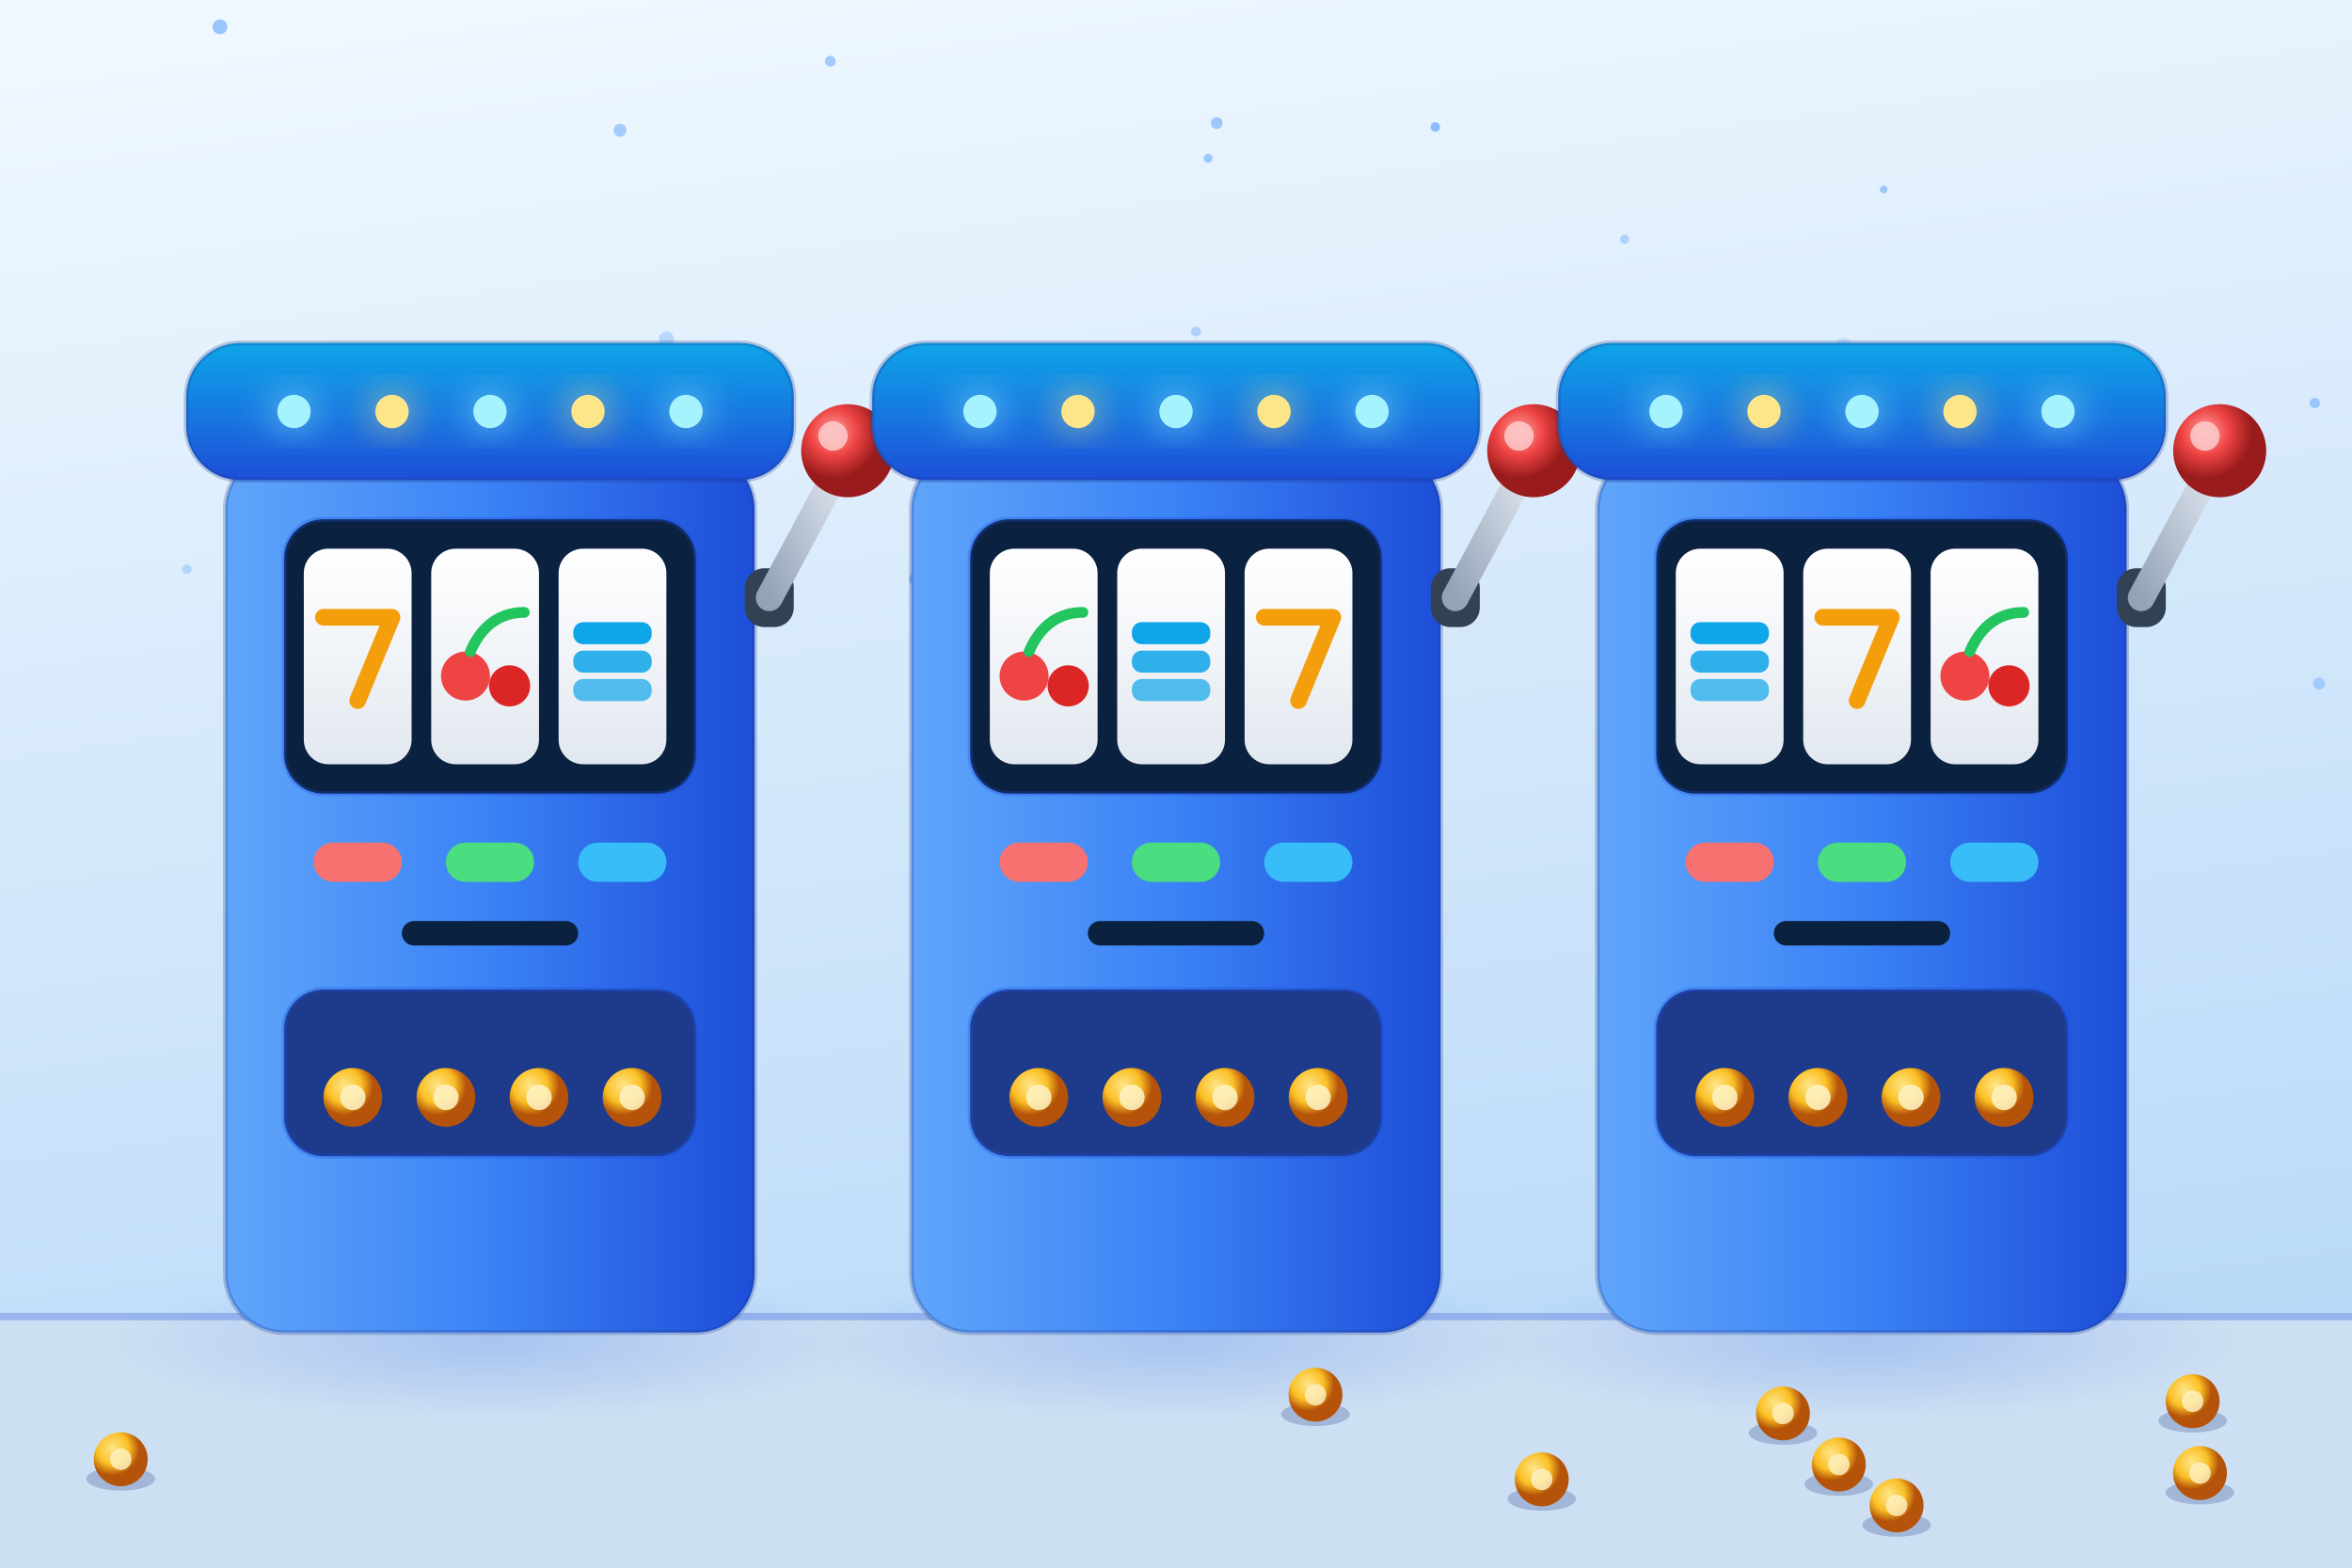
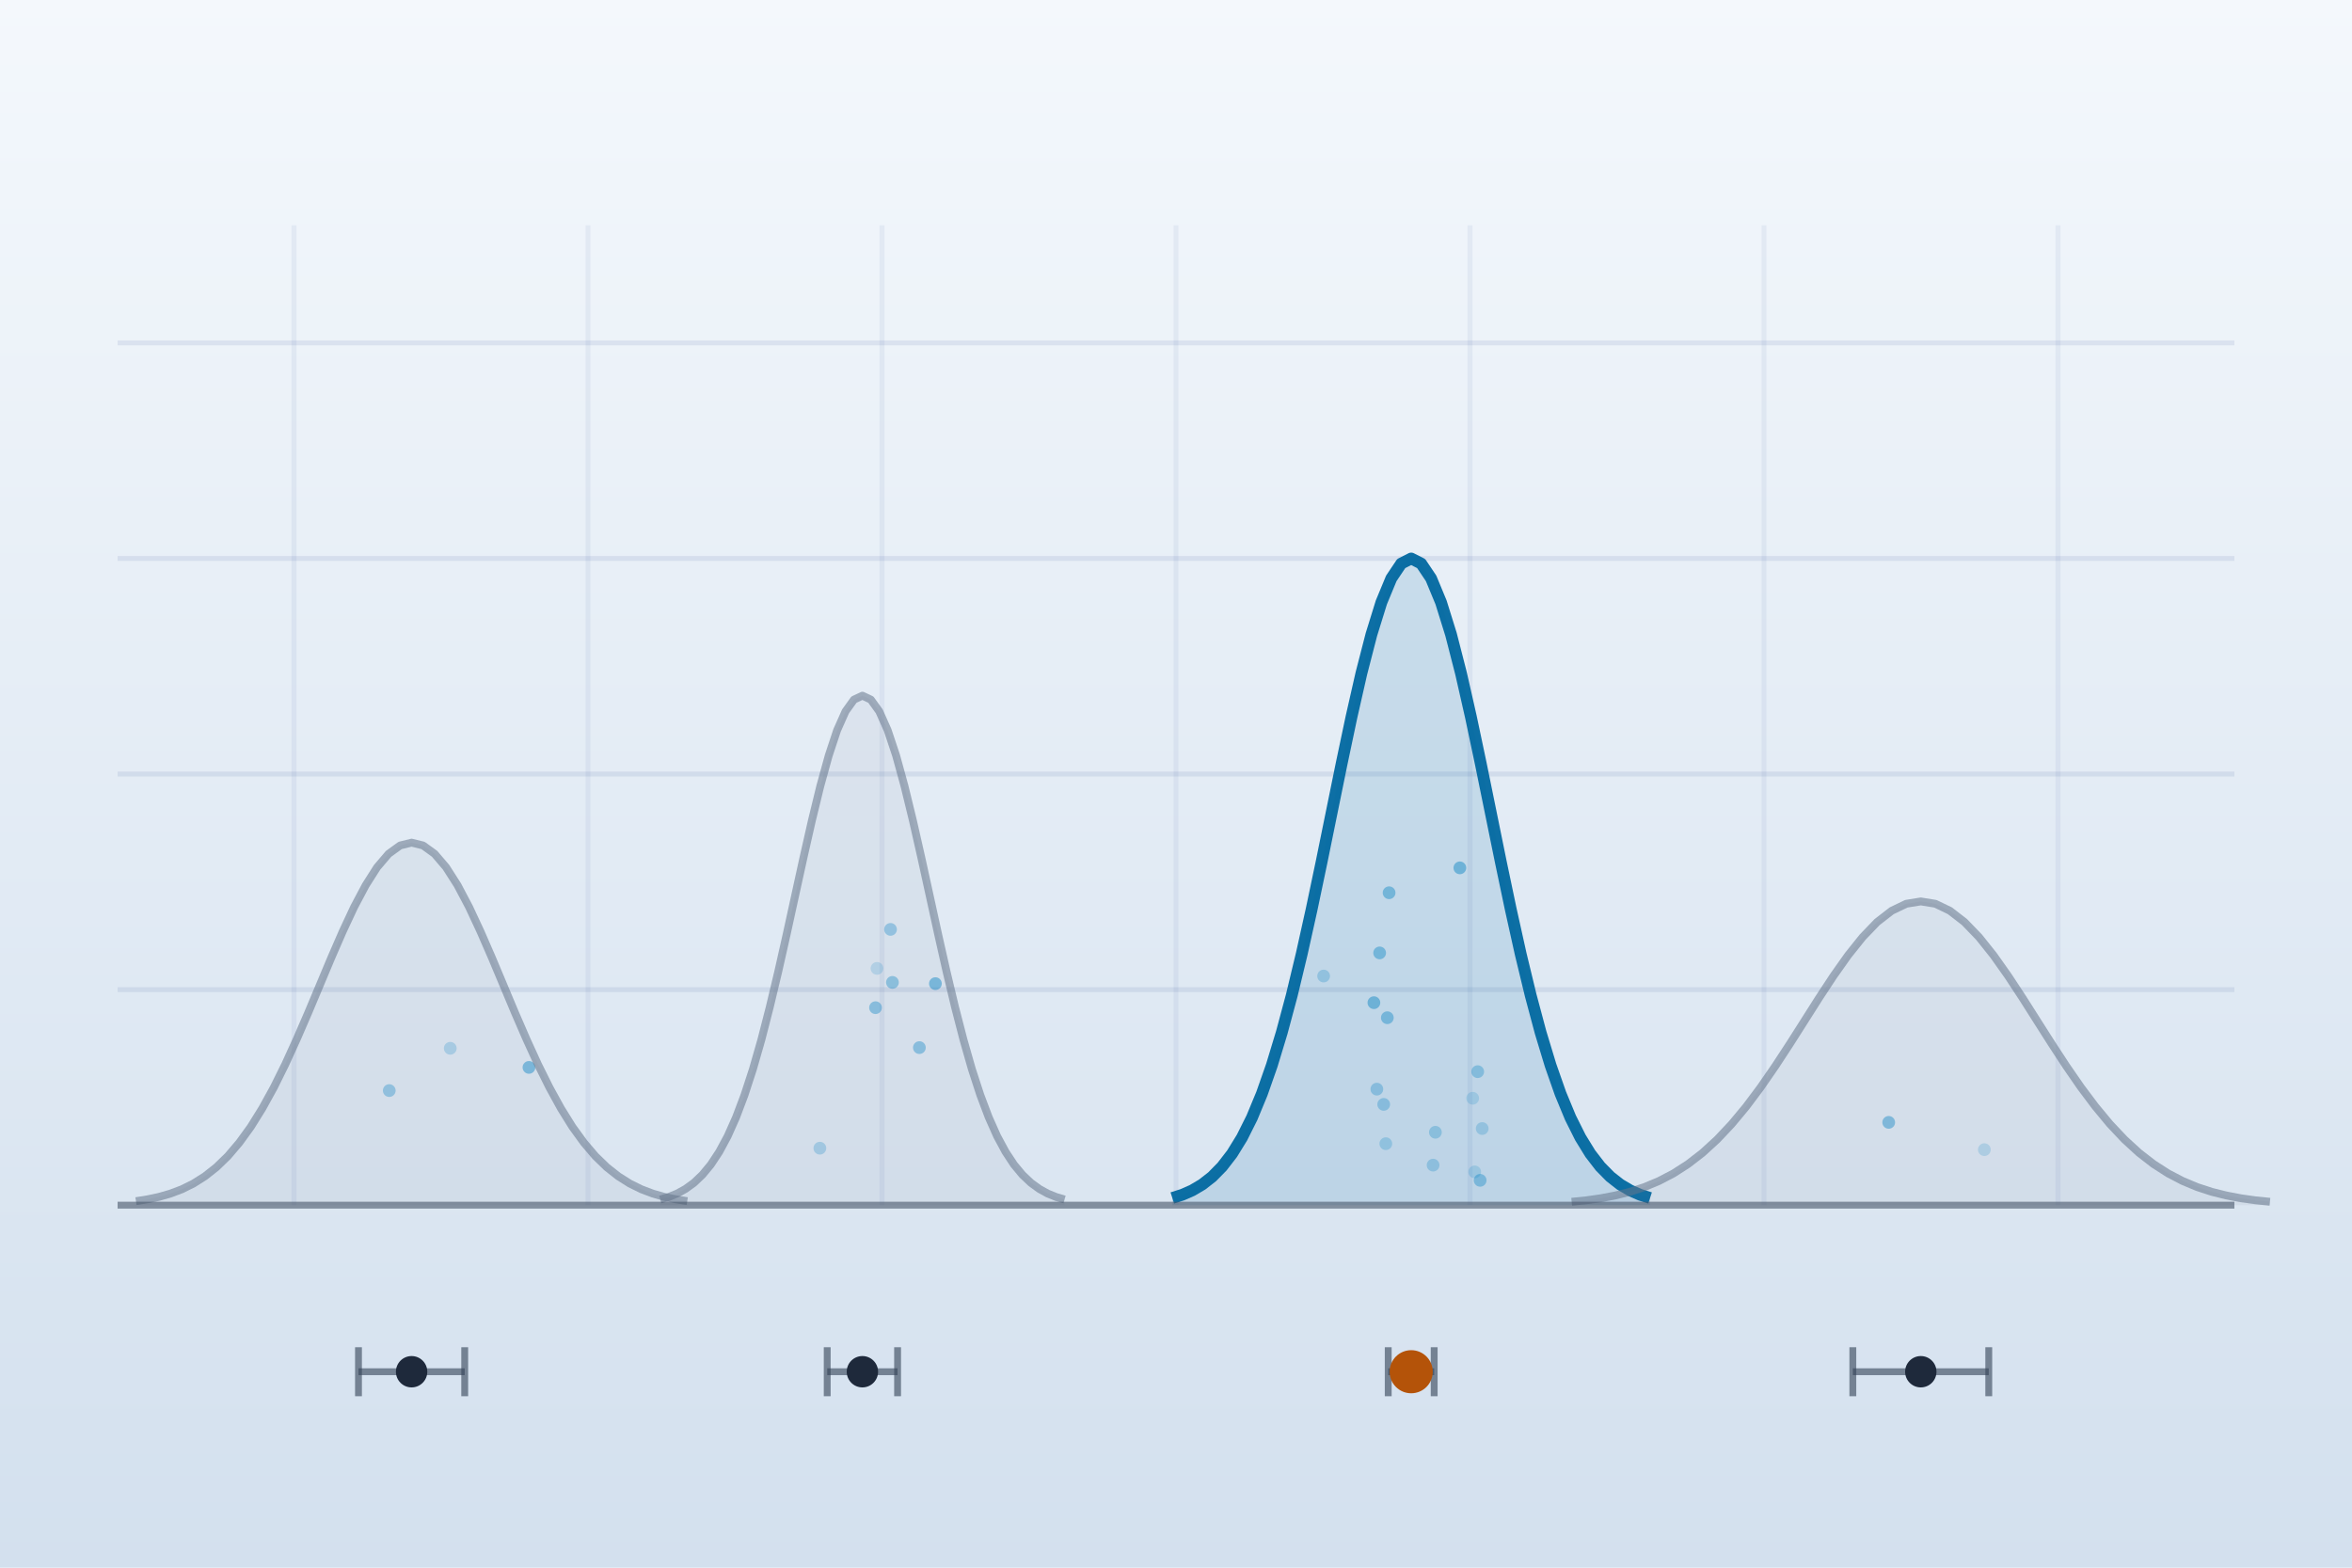
- <svg xmlns="http://www.w3.org/2000/svg" viewBox="0 0 480 320" width="480" height="320" role="img" aria-label="Three slot machines side by side, each with its arm out">
+ <svg xmlns="http://www.w3.org/2000/svg" viewBox="0 0 480 320" width="480" height="320" role="img" aria-label="Four reward distributions with the estimate and interval plotted under each">
  <defs>
-     <linearGradient id="night" x1="0" y1="0" x2="0.2" y2="1">
-       <stop offset="0" stop-color="#f2f9ff" />
-       <stop offset="1" stop-color="#b9d9f8" />
+     <linearGradient id="ground" x1="0" y1="0" x2="0" y2="1">
+       <stop offset="0" stop-color="#f4f8fc" />
+       <stop offset="1" stop-color="#d3e0ee" />
    </linearGradient>
-     <linearGradient id="cabinet" x1="0" y1="0" x2="1" y2="0">
-       <stop offset="0" stop-color="#60a5fa" />
-       <stop offset="0.5" stop-color="#3b82f6" />
-       <stop offset="1" stop-color="#1d4ed8" />
-     </linearGradient>
-     <linearGradient id="crown" x1="0" y1="0" x2="0" y2="1">
-       <stop offset="0" stop-color="#0ea5e9" />
-       <stop offset="1" stop-color="#1d4ed8" />
-     </linearGradient>
-     <linearGradient id="reel" x1="0" y1="0" x2="0" y2="1">
-       <stop offset="0" stop-color="#ffffff" />
-       <stop offset="1" stop-color="#e2e8f0" />
-     </linearGradient>
-     <linearGradient id="lever" x1="0" y1="1" x2="1" y2="0">
-       <stop offset="0" stop-color="#94a3b8" />
-       <stop offset="1" stop-color="#e2e8f0" />
-     </linearGradient>
-     <radialGradient id="knob" cx="0.35" cy="0.3">
-       <stop offset="0" stop-color="#fca5a5" />
-       <stop offset="0.5" stop-color="#ef4444" />
-       <stop offset="1" stop-color="#991b1b" />
-     </radialGradient>
-     <radialGradient id="coin" cx="0.35" cy="0.3">
-       <stop offset="0" stop-color="#fde68a" />
-       <stop offset="0.6" stop-color="#fbbf24" />
-       <stop offset="1" stop-color="#b45309" />
-     </radialGradient>
-     <radialGradient id="pool" cx="0.5" cy="0.5">
-       <stop offset="0" stop-color="#2563eb" stop-opacity="0.22" />
-       <stop offset="1" stop-color="#2563eb" stop-opacity="0" />
-     </radialGradient>
-     <filter id="bulbGlow" x="-60%" y="-60%" width="220%" height="220%">
-       <feGaussianBlur stdDeviation="4" />
-     </filter>
  </defs>
-   <rect width="480" height="320" fill="url(#night)" />
-   <circle cx="279.69" cy="144.2" r="1.48" fill="#60a5fa" opacity="0.58" />
-   <circle cx="213.53" cy="147.25" r="1.53" fill="#60a5fa" opacity="0.61" />
-   <circle cx="473.29" cy="139.53" r="1.25" fill="#60a5fa" opacity="0.4" />
-   <circle cx="472.41" cy="82.28" r="1.04" fill="#60a5fa" opacity="0.55" />
-   <circle cx="389.62" cy="119.24" r="1.49" fill="#60a5fa" opacity="0.42" />
-   <circle cx="376.32" cy="70.63" r="1.63" fill="#60a5fa" opacity="0.25" />
-   <circle cx="38.12" cy="116.21" r="0.98" fill="#60a5fa" opacity="0.34" />
-   <circle cx="118.22" cy="147.79" r="0.79" fill="#60a5fa" opacity="0.68" />
-   <circle cx="269.88" cy="109.17" r="0.97" fill="#60a5fa" opacity="0.39" />
-   <circle cx="365.71" cy="79.05" r="1.57" fill="#60a5fa" opacity="0.42" />
-   <circle cx="431.1" cy="89.78" r="1.74" fill="#60a5fa" opacity="0.68" />
-   <circle cx="169.45" cy="12.5" r="1.11" fill="#60a5fa" opacity="0.54" />
-   <circle cx="126.54" cy="26.6" r="1.33" fill="#60a5fa" opacity="0.51" />
-   <circle cx="421.65" cy="128.94" r="1.31" fill="#60a5fa" opacity="0.31" />
-   <circle cx="292.92" cy="25.92" r="0.96" fill="#60a5fa" opacity="0.69" />
-   <circle cx="384.42" cy="38.67" r="0.78" fill="#60a5fa" opacity="0.55" />
-   <circle cx="222.41" cy="89.52" r="1.76" fill="#60a5fa" opacity="0.42" />
-   <circle cx="248.31" cy="25.12" r="1.21" fill="#60a5fa" opacity="0.54" />
-   <circle cx="135.99" cy="69.2" r="1.53" fill="#60a5fa" opacity="0.34" />
-   <circle cx="120.66" cy="85.4" r="1.74" fill="#60a5fa" opacity="0.28" />
-   <circle cx="186.99" cy="118.27" r="1.48" fill="#60a5fa" opacity="0.61" />
-   <circle cx="244.08" cy="67.68" r="1" fill="#60a5fa" opacity="0.4" />
-   <circle cx="214.44" cy="139.89" r="0.94" fill="#60a5fa" opacity="0.63" />
-   <circle cx="44.89" cy="5.48" r="1.51" fill="#60a5fa" opacity="0.61" />
-   <circle cx="246.55" cy="32.31" r="0.92" fill="#60a5fa" opacity="0.55" />
-   <circle cx="331.56" cy="48.84" r="0.93" fill="#60a5fa" opacity="0.41" />
-   <rect y="268" width="480" height="52" fill="#cddff2" />
-   <rect y="268" width="480" height="1.5" fill="#1d4ed8" fill-opacity="0.3" />
+   <rect width="480" height="320" fill="url(#ground)" />
+   <line x1="24" y1="70" x2="456" y2="70" stroke="#1e3a8a" stroke-opacity="0.09" stroke-width="1" />
+   <line x1="24" y1="114" x2="456" y2="114" stroke="#1e3a8a" stroke-opacity="0.09" stroke-width="1" />
+   <line x1="24" y1="158" x2="456" y2="158" stroke="#1e3a8a" stroke-opacity="0.09" stroke-width="1" />
+   <line x1="24" y1="202" x2="456" y2="202" stroke="#1e3a8a" stroke-opacity="0.09" stroke-width="1" />
+   <line x1="60" y1="46" x2="60" y2="246" stroke="#1e3a8a" stroke-opacity="0.06" stroke-width="1" />
+   <line x1="120" y1="46" x2="120" y2="246" stroke="#1e3a8a" stroke-opacity="0.06" stroke-width="1" />
+   <line x1="180" y1="46" x2="180" y2="246" stroke="#1e3a8a" stroke-opacity="0.06" stroke-width="1" />
+   <line x1="240" y1="46" x2="240" y2="246" stroke="#1e3a8a" stroke-opacity="0.06" stroke-width="1" />
+   <line x1="300" y1="46" x2="300" y2="246" stroke="#1e3a8a" stroke-opacity="0.06" stroke-width="1" />
+   <line x1="360" y1="46" x2="360" y2="246" stroke="#1e3a8a" stroke-opacity="0.06" stroke-width="1" />
+   <line x1="420" y1="46" x2="420" y2="246" stroke="#1e3a8a" stroke-opacity="0.06" stroke-width="1" />
+   <circle cx="79.44" cy="222.61" r="1.3" fill="#0284c7" opacity="0.33" />
+   <circle cx="91.89" cy="213.98" r="1.3" fill="#0284c7" opacity="0.23" />
+   <circle cx="107.95" cy="217.88" r="1.3" fill="#0284c7" opacity="0.44" />
+   <circle cx="178.68" cy="205.69" r="1.3" fill="#0284c7" opacity="0.38" />
+   <circle cx="190.9" cy="200.78" r="1.3" fill="#0284c7" opacity="0.45" />
+   <circle cx="181.74" cy="189.71" r="1.3" fill="#0284c7" opacity="0.33" />
+   <circle cx="182.13" cy="200.53" r="1.3" fill="#0284c7" opacity="0.37" />
+   <circle cx="178.98" cy="197.67" r="1.3" fill="#0284c7" opacity="0.18" />
+   <circle cx="167.32" cy="234.37" r="1.3" fill="#0284c7" opacity="0.25" />
+   <circle cx="187.63" cy="213.84" r="1.3" fill="#0284c7" opacity="0.38" />
+   <circle cx="283.13" cy="207.74" r="1.3" fill="#0284c7" opacity="0.39" />
+   <circle cx="297.93" cy="177.15" r="1.3" fill="#0284c7" opacity="0.44" />
+   <circle cx="270.13" cy="199.23" r="1.3" fill="#0284c7" opacity="0.25" />
+   <circle cx="283.49" cy="182.23" r="1.3" fill="#0284c7" opacity="0.41" />
+   <circle cx="282.82" cy="233.45" r="1.3" fill="#0284c7" opacity="0.24" />
+   <circle cx="302.07" cy="240.93" r="1.3" fill="#0284c7" opacity="0.36" />
+   <circle cx="301.57" cy="218.75" r="1.3" fill="#0284c7" opacity="0.32" />
+   <circle cx="282.39" cy="225.43" r="1.3" fill="#0284c7" opacity="0.3" />
+   <circle cx="280.39" cy="204.67" r="1.3" fill="#0284c7" opacity="0.44" />
+   <circle cx="281.56" cy="194.51" r="1.3" fill="#0284c7" opacity="0.4" />
+   <circle cx="280.99" cy="222.32" r="1.3" fill="#0284c7" opacity="0.3" />
+   <circle cx="300.96" cy="239.21" r="1.3" fill="#0284c7" opacity="0.19" />
+   <circle cx="302.49" cy="230.36" r="1.3" fill="#0284c7" opacity="0.23" />
+   <circle cx="292.94" cy="231.12" r="1.3" fill="#0284c7" opacity="0.28" />
+   <circle cx="300.55" cy="224.18" r="1.3" fill="#0284c7" opacity="0.18" />
+   <circle cx="292.47" cy="237.83" r="1.3" fill="#0284c7" opacity="0.26" />
+   <circle cx="404.97" cy="234.67" r="1.3" fill="#0284c7" opacity="0.19" />
+   <circle cx="385.45" cy="229.1" r="1.3" fill="#0284c7" opacity="0.42" />
  <g>
-     <ellipse cx="100" cy="274" rx="77.76" ry="16" fill="url(#pool)" />
-     <rect x="46" y="92" width="108" height="180" rx="12" fill="url(#cabinet)" stroke="#1e3a8a" stroke-opacity="0.25" />
-     <rect x="38" y="70" width="124" height="28" rx="11" fill="url(#crown)" stroke="#1e3a8a" stroke-opacity="0.25" />
-     <g filter="url(#bulbGlow)" opacity="0.9">
-       <circle cx="60" cy="84" r="3.4" fill="#a5f3fc" />
-       <circle cx="80" cy="84" r="3.4" fill="#fde68a" />
-       <circle cx="100" cy="84" r="3.4" fill="#a5f3fc" />
-       <circle cx="120" cy="84" r="3.4" fill="#fde68a" />
-       <circle cx="140" cy="84" r="3.4" fill="#a5f3fc" />
-     </g>
-     <circle cx="60" cy="84" r="3.4" fill="#a5f3fc" />
-     <circle cx="80" cy="84" r="3.4" fill="#fde68a" />
-     <circle cx="100" cy="84" r="3.4" fill="#a5f3fc" />
-     <circle cx="120" cy="84" r="3.4" fill="#fde68a" />
-     <circle cx="140" cy="84" r="3.4" fill="#a5f3fc" />
-     <rect x="58" y="106" width="84" height="56" rx="8" fill="#0b2140" stroke="#1d4ed8" stroke-opacity="0.3" />
-     <g>
-       <rect x="62" y="112" width="22" height="44" rx="5" fill="url(#reel)" />
-       <g transform="translate(73 134)">
-         <path d="M -7 -8 H 7 L 0 9" fill="none" stroke="#f59e0b" stroke-width="3.4" stroke-linecap="round" stroke-linejoin="round" />
-       </g>
-     </g>
-     <g>
-       <rect x="88" y="112" width="22" height="44" rx="5" fill="url(#reel)" />
-       <g transform="translate(99 134)">
-         <g>
-           <circle cx="-4" cy="4" r="5" fill="#ef4444" />
-           <circle cx="5" cy="6" r="4.2" fill="#dc2626" />
-           <path d="M -3 -1 C 0 -8, 5 -9, 8 -9" fill="none" stroke="#22c55e" stroke-width="2.2" stroke-linecap="round" />
-         </g>
-       </g>
-     </g>
-     <g>
-       <rect x="114" y="112" width="22" height="44" rx="5" fill="url(#reel)" />
-       <g transform="translate(125 134)">
-         <g fill="#0ea5e9">
-           <rect x="-8" y="-7" width="16" height="4.5" rx="2" />
-           <rect x="-8" y="-1.2" width="16" height="4.5" rx="2" opacity="0.85" />
-           <rect x="-8" y="4.6" width="16" height="4.5" rx="2" opacity="0.7" />
-         </g>
-       </g>
-     </g>
-     <g>
-       <rect x="64" y="172" width="18" height="8" rx="4" fill="#f87171" />
-       <rect x="91" y="172" width="18" height="8" rx="4" fill="#4ade80" />
-       <rect x="118" y="172" width="18" height="8" rx="4" fill="#38bdf8" />
-       <rect x="82" y="188" width="36" height="5" rx="2.5" fill="#0b2140" />
-     </g>
-     <rect x="58" y="202" width="84" height="34" rx="8" fill="#1e3a8a" stroke="#1d4ed8" stroke-opacity="0.3" />
-     <g transform="translate(72 224)">
-       <circle r="6" fill="url(#coin)" />
-       <circle r="2.6" fill="#fef3c7" opacity="0.85" />
-     </g>
-     <g transform="translate(91 224)">
-       <circle r="6" fill="url(#coin)" />
-       <circle r="2.6" fill="#fef3c7" opacity="0.85" />
-     </g>
-     <g transform="translate(110 224)">
-       <circle r="6" fill="url(#coin)" />
-       <circle r="2.6" fill="#fef3c7" opacity="0.85" />
-     </g>
-     <g transform="translate(129 224)">
-       <circle r="6" fill="url(#coin)" />
-       <circle r="2.6" fill="#fef3c7" opacity="0.85" />
-     </g>
-     <g>
-       <rect x="152" y="116" width="10" height="12" rx="4" fill="#334155" />
-       <line x1="157" y1="122" x2="172" y2="94" stroke="url(#lever)" stroke-width="5.5" stroke-linecap="round" />
-       <circle cx="173" cy="92" r="9.5" fill="url(#knob)" />
-       <circle cx="170" cy="89" r="3" fill="#fecaca" opacity="0.85" />
-     </g>
+     <path d="M 27.75 245.18 L 30.09 244.81 L 32.44 244.31 L 34.78 243.64 L 37.13 242.75 L 39.47 241.59 L 41.81 240.11 L 44.16 238.26 L 46.5 235.99 L 48.84 233.24 L 51.19 230 L 53.53 226.24 L 55.88 221.98 L 58.22 217.25 L 60.56 212.12 L 62.91 206.7 L 65.25 201.12 L 67.59 195.54 L 69.94 190.14 L 72.28 185.13 L 74.63 180.7 L 76.97 177.02 L 79.31 174.28 L 81.66 172.58 L 84 172 L 86.34 172.58 L 88.69 174.28 L 91.03 177.02 L 93.38 180.7 L 95.72 185.13 L 98.06 190.14 L 100.41 195.54 L 102.75 201.12 L 105.09 206.7 L 107.44 212.12 L 109.78 217.25 L 112.13 221.98 L 114.47 226.24 L 116.81 230 L 119.16 233.24 L 121.5 235.99 L 123.84 238.26 L 126.19 240.11 L 128.53 241.59 L 130.88 242.75 L 133.22 243.64 L 135.56 244.31 L 137.91 244.81 L 140.25 245.18 L 140.25 246 L 27.75 246 Z" fill="#64748b" fill-opacity="0.08" />
+     <path d="M 27.75 245.18 L 30.09 244.81 L 32.44 244.31 L 34.78 243.64 L 37.13 242.75 L 39.47 241.59 L 41.81 240.11 L 44.16 238.26 L 46.5 235.99 L 48.84 233.24 L 51.19 230 L 53.53 226.24 L 55.88 221.98 L 58.22 217.25 L 60.56 212.12 L 62.91 206.7 L 65.25 201.12 L 67.59 195.54 L 69.94 190.14 L 72.28 185.13 L 74.63 180.7 L 76.97 177.02 L 79.31 174.28 L 81.66 172.58 L 84 172 L 86.34 172.58 L 88.69 174.28 L 91.03 177.02 L 93.38 180.7 L 95.72 185.13 L 98.06 190.14 L 100.41 195.54 L 102.75 201.12 L 105.09 206.7 L 107.44 212.12 L 109.78 217.25 L 112.13 221.98 L 114.47 226.24 L 116.81 230 L 119.16 233.24 L 121.5 235.99 L 123.84 238.26 L 126.19 240.11 L 128.53 241.59 L 130.88 242.75 L 133.22 243.64 L 135.56 244.31 L 137.91 244.81 L 140.25 245.18" fill="none" stroke="#64748b" stroke-opacity="0.55" stroke-width="1.6" stroke-linejoin="round" />
  </g>
  <g>
-     <ellipse cx="240" cy="274" rx="77.76" ry="16" fill="url(#pool)" />
-     <rect x="186" y="92" width="108" height="180" rx="12" fill="url(#cabinet)" stroke="#1e3a8a" stroke-opacity="0.25" />
-     <rect x="178" y="70" width="124" height="28" rx="11" fill="url(#crown)" stroke="#1e3a8a" stroke-opacity="0.25" />
-     <g filter="url(#bulbGlow)" opacity="0.9">
-       <circle cx="200" cy="84" r="3.4" fill="#a5f3fc" />
-       <circle cx="220" cy="84" r="3.4" fill="#fde68a" />
-       <circle cx="240" cy="84" r="3.4" fill="#a5f3fc" />
-       <circle cx="260" cy="84" r="3.4" fill="#fde68a" />
-       <circle cx="280" cy="84" r="3.4" fill="#a5f3fc" />
-     </g>
-     <circle cx="200" cy="84" r="3.4" fill="#a5f3fc" />
-     <circle cx="220" cy="84" r="3.4" fill="#fde68a" />
-     <circle cx="240" cy="84" r="3.4" fill="#a5f3fc" />
-     <circle cx="260" cy="84" r="3.4" fill="#fde68a" />
-     <circle cx="280" cy="84" r="3.4" fill="#a5f3fc" />
-     <rect x="198" y="106" width="84" height="56" rx="8" fill="#0b2140" stroke="#1d4ed8" stroke-opacity="0.3" />
-     <g>
-       <rect x="202" y="112" width="22" height="44" rx="5" fill="url(#reel)" />
-       <g transform="translate(213 134)">
-         <g>
-           <circle cx="-4" cy="4" r="5" fill="#ef4444" />
-           <circle cx="5" cy="6" r="4.2" fill="#dc2626" />
-           <path d="M -3 -1 C 0 -8, 5 -9, 8 -9" fill="none" stroke="#22c55e" stroke-width="2.2" stroke-linecap="round" />
-         </g>
-       </g>
-     </g>
-     <g>
-       <rect x="228" y="112" width="22" height="44" rx="5" fill="url(#reel)" />
-       <g transform="translate(239 134)">
-         <g fill="#0ea5e9">
-           <rect x="-8" y="-7" width="16" height="4.5" rx="2" />
-           <rect x="-8" y="-1.2" width="16" height="4.5" rx="2" opacity="0.85" />
-           <rect x="-8" y="4.6" width="16" height="4.5" rx="2" opacity="0.7" />
-         </g>
-       </g>
-     </g>
-     <g>
-       <rect x="254" y="112" width="22" height="44" rx="5" fill="url(#reel)" />
-       <g transform="translate(265 134)">
-         <path d="M -7 -8 H 7 L 0 9" fill="none" stroke="#f59e0b" stroke-width="3.4" stroke-linecap="round" stroke-linejoin="round" />
-       </g>
-     </g>
-     <g>
-       <rect x="204" y="172" width="18" height="8" rx="4" fill="#f87171" />
-       <rect x="231" y="172" width="18" height="8" rx="4" fill="#4ade80" />
-       <rect x="258" y="172" width="18" height="8" rx="4" fill="#38bdf8" />
-       <rect x="222" y="188" width="36" height="5" rx="2.5" fill="#0b2140" />
-     </g>
-     <rect x="198" y="202" width="84" height="34" rx="8" fill="#1e3a8a" stroke="#1d4ed8" stroke-opacity="0.3" />
-     <g transform="translate(212 224)">
-       <circle r="6" fill="url(#coin)" />
-       <circle r="2.6" fill="#fef3c7" opacity="0.85" />
-     </g>
-     <g transform="translate(231 224)">
-       <circle r="6" fill="url(#coin)" />
-       <circle r="2.6" fill="#fef3c7" opacity="0.85" />
-     </g>
-     <g transform="translate(250 224)">
-       <circle r="6" fill="url(#coin)" />
-       <circle r="2.6" fill="#fef3c7" opacity="0.85" />
-     </g>
-     <g transform="translate(269 224)">
-       <circle r="6" fill="url(#coin)" />
-       <circle r="2.6" fill="#fef3c7" opacity="0.85" />
-     </g>
-     <g>
-       <rect x="292" y="116" width="10" height="12" rx="4" fill="#334155" />
-       <line x1="297" y1="122" x2="312" y2="94" stroke="url(#lever)" stroke-width="5.5" stroke-linecap="round" />
-       <circle cx="313" cy="92" r="9.5" fill="url(#knob)" />
-       <circle cx="310" cy="89" r="3" fill="#fecaca" opacity="0.85" />
-     </g>
+     <path d="M 134.75 244.84 L 136.47 244.33 L 138.19 243.63 L 139.91 242.68 L 141.63 241.43 L 143.34 239.8 L 145.06 237.73 L 146.78 235.12 L 148.5 231.93 L 150.22 228.07 L 151.94 223.51 L 153.66 218.23 L 155.38 212.24 L 157.09 205.59 L 158.81 198.39 L 160.53 190.77 L 162.25 182.92 L 163.97 175.08 L 165.69 167.5 L 167.41 160.45 L 169.13 154.22 L 170.84 149.06 L 172.56 145.2 L 174.28 142.81 L 176 142 L 177.72 142.81 L 179.44 145.2 L 181.16 149.06 L 182.88 154.22 L 184.59 160.45 L 186.31 167.5 L 188.03 175.08 L 189.75 182.92 L 191.47 190.77 L 193.19 198.39 L 194.91 205.59 L 196.63 212.24 L 198.34 218.23 L 200.06 223.51 L 201.78 228.07 L 203.5 231.93 L 205.22 235.12 L 206.94 237.73 L 208.66 239.8 L 210.38 241.43 L 212.09 242.68 L 213.81 243.63 L 215.53 244.33 L 217.25 244.84 L 217.25 246 L 134.75 246 Z" fill="#64748b" fill-opacity="0.08" />
+     <path d="M 134.75 244.84 L 136.47 244.33 L 138.19 243.63 L 139.91 242.68 L 141.63 241.43 L 143.34 239.8 L 145.06 237.73 L 146.78 235.12 L 148.5 231.93 L 150.22 228.07 L 151.94 223.51 L 153.66 218.23 L 155.38 212.24 L 157.09 205.59 L 158.81 198.39 L 160.53 190.77 L 162.25 182.92 L 163.97 175.08 L 165.69 167.5 L 167.41 160.45 L 169.13 154.22 L 170.84 149.06 L 172.56 145.2 L 174.28 142.81 L 176 142 L 177.72 142.81 L 179.44 145.2 L 181.16 149.06 L 182.88 154.22 L 184.59 160.45 L 186.31 167.5 L 188.03 175.08 L 189.75 182.92 L 191.47 190.77 L 193.19 198.39 L 194.91 205.59 L 196.63 212.24 L 198.34 218.23 L 200.06 223.51 L 201.78 228.07 L 203.5 231.93 L 205.22 235.12 L 206.94 237.73 L 208.66 239.8 L 210.38 241.43 L 212.09 242.68 L 213.81 243.63 L 215.53 244.33 L 217.25 244.84" fill="none" stroke="#64748b" stroke-opacity="0.55" stroke-width="1.6" stroke-linejoin="round" />
  </g>
  <g>
-     <ellipse cx="380" cy="274" rx="77.76" ry="16" fill="url(#pool)" />
-     <rect x="326" y="92" width="108" height="180" rx="12" fill="url(#cabinet)" stroke="#1e3a8a" stroke-opacity="0.25" />
-     <rect x="318" y="70" width="124" height="28" rx="11" fill="url(#crown)" stroke="#1e3a8a" stroke-opacity="0.25" />
-     <g filter="url(#bulbGlow)" opacity="0.9">
-       <circle cx="340" cy="84" r="3.4" fill="#a5f3fc" />
-       <circle cx="360" cy="84" r="3.4" fill="#fde68a" />
-       <circle cx="380" cy="84" r="3.4" fill="#a5f3fc" />
-       <circle cx="400" cy="84" r="3.4" fill="#fde68a" />
-       <circle cx="420" cy="84" r="3.4" fill="#a5f3fc" />
-     </g>
-     <circle cx="340" cy="84" r="3.4" fill="#a5f3fc" />
-     <circle cx="360" cy="84" r="3.4" fill="#fde68a" />
-     <circle cx="380" cy="84" r="3.4" fill="#a5f3fc" />
-     <circle cx="400" cy="84" r="3.4" fill="#fde68a" />
-     <circle cx="420" cy="84" r="3.4" fill="#a5f3fc" />
-     <rect x="338" y="106" width="84" height="56" rx="8" fill="#0b2140" stroke="#1d4ed8" stroke-opacity="0.3" />
-     <g>
-       <rect x="342" y="112" width="22" height="44" rx="5" fill="url(#reel)" />
-       <g transform="translate(353 134)">
-         <g fill="#0ea5e9">
-           <rect x="-8" y="-7" width="16" height="4.5" rx="2" />
-           <rect x="-8" y="-1.2" width="16" height="4.5" rx="2" opacity="0.85" />
-           <rect x="-8" y="4.6" width="16" height="4.5" rx="2" opacity="0.7" />
-         </g>
-       </g>
-     </g>
-     <g>
-       <rect x="368" y="112" width="22" height="44" rx="5" fill="url(#reel)" />
-       <g transform="translate(379 134)">
-         <path d="M -7 -8 H 7 L 0 9" fill="none" stroke="#f59e0b" stroke-width="3.4" stroke-linecap="round" stroke-linejoin="round" />
-       </g>
-     </g>
-     <g>
-       <rect x="394" y="112" width="22" height="44" rx="5" fill="url(#reel)" />
-       <g transform="translate(405 134)">
-         <g>
-           <circle cx="-4" cy="4" r="5" fill="#ef4444" />
-           <circle cx="5" cy="6" r="4.2" fill="#dc2626" />
-           <path d="M -3 -1 C 0 -8, 5 -9, 8 -9" fill="none" stroke="#22c55e" stroke-width="2.2" stroke-linecap="round" />
-         </g>
-       </g>
-     </g>
-     <g>
-       <rect x="344" y="172" width="18" height="8" rx="4" fill="#f87171" />
-       <rect x="371" y="172" width="18" height="8" rx="4" fill="#4ade80" />
-       <rect x="398" y="172" width="18" height="8" rx="4" fill="#38bdf8" />
-       <rect x="362" y="188" width="36" height="5" rx="2.5" fill="#0b2140" />
-     </g>
-     <rect x="338" y="202" width="84" height="34" rx="8" fill="#1e3a8a" stroke="#1d4ed8" stroke-opacity="0.3" />
-     <g transform="translate(352 224)">
-       <circle r="6" fill="url(#coin)" />
-       <circle r="2.6" fill="#fef3c7" opacity="0.85" />
-     </g>
-     <g transform="translate(371 224)">
-       <circle r="6" fill="url(#coin)" />
-       <circle r="2.6" fill="#fef3c7" opacity="0.85" />
-     </g>
-     <g transform="translate(390 224)">
-       <circle r="6" fill="url(#coin)" />
-       <circle r="2.6" fill="#fef3c7" opacity="0.85" />
-     </g>
-     <g transform="translate(409 224)">
-       <circle r="6" fill="url(#coin)" />
-       <circle r="2.6" fill="#fef3c7" opacity="0.85" />
-     </g>
-     <g>
-       <rect x="432" y="116" width="10" height="12" rx="4" fill="#334155" />
-       <line x1="437" y1="122" x2="452" y2="94" stroke="url(#lever)" stroke-width="5.5" stroke-linecap="round" />
-       <circle cx="453" cy="92" r="9.5" fill="url(#knob)" />
-       <circle cx="450" cy="89" r="3" fill="#fecaca" opacity="0.85" />
-     </g>
+     <path d="M 239.25 244.53 L 241.28 243.88 L 243.31 242.99 L 245.34 241.79 L 247.38 240.2 L 249.41 238.13 L 251.44 235.5 L 253.47 232.2 L 255.5 228.14 L 257.53 223.24 L 259.56 217.45 L 261.59 210.75 L 263.63 203.15 L 265.66 194.71 L 267.69 185.57 L 269.72 175.9 L 271.75 165.94 L 273.78 155.98 L 275.81 146.36 L 277.84 137.42 L 279.88 129.51 L 281.91 122.96 L 283.94 118.06 L 285.97 115.03 L 288 114 L 290.03 115.03 L 292.06 118.06 L 294.09 122.96 L 296.13 129.51 L 298.16 137.42 L 300.19 146.36 L 302.22 155.98 L 304.25 165.94 L 306.28 175.9 L 308.31 185.57 L 310.34 194.71 L 312.38 203.15 L 314.41 210.75 L 316.44 217.45 L 318.47 223.24 L 320.5 228.14 L 322.53 232.2 L 324.56 235.5 L 326.59 238.13 L 328.63 240.2 L 330.66 241.79 L 332.69 242.99 L 334.72 243.88 L 336.75 244.53 L 336.75 246 L 239.25 246 Z" fill="#0369a1" fill-opacity="0.14" />
+     <path d="M 239.25 244.53 L 241.28 243.88 L 243.31 242.99 L 245.34 241.79 L 247.38 240.2 L 249.41 238.13 L 251.44 235.5 L 253.47 232.2 L 255.5 228.14 L 257.53 223.24 L 259.56 217.45 L 261.59 210.75 L 263.63 203.15 L 265.66 194.71 L 267.69 185.57 L 269.72 175.9 L 271.75 165.94 L 273.78 155.98 L 275.81 146.36 L 277.84 137.42 L 279.88 129.51 L 281.91 122.96 L 283.94 118.06 L 285.97 115.03 L 288 114 L 290.03 115.03 L 292.06 118.06 L 294.09 122.96 L 296.13 129.51 L 298.16 137.42 L 300.19 146.36 L 302.22 155.98 L 304.25 165.94 L 306.28 175.9 L 308.31 185.57 L 310.34 194.71 L 312.38 203.15 L 314.41 210.75 L 316.44 217.45 L 318.47 223.24 L 320.5 228.14 L 322.53 232.2 L 324.56 235.5 L 326.59 238.13 L 328.63 240.2 L 330.66 241.79 L 332.69 242.99 L 334.72 243.88 L 336.75 244.53" fill="none" stroke="#0369a1" stroke-opacity="0.95" stroke-width="2.4" stroke-linejoin="round" />
  </g>
-   <g transform="translate(24.64 297.87)">
-     <ellipse cy="4" rx="7" ry="2.4" fill="#1e3a8a" opacity="0.25" />
-     <circle r="5.5" fill="url(#coin)" />
-     <circle r="2.2" fill="#fef3c7" opacity="0.8" />
+   <g>
+     <path d="M 320.75 245.31 L 323.72 245.01 L 326.69 244.59 L 329.66 244.02 L 332.63 243.28 L 335.59 242.31 L 338.56 241.07 L 341.53 239.52 L 344.5 237.61 L 347.47 235.31 L 350.44 232.59 L 353.41 229.44 L 356.38 225.87 L 359.34 221.91 L 362.31 217.61 L 365.28 213.07 L 368.25 208.4 L 371.22 203.72 L 374.19 199.2 L 377.16 195 L 380.13 191.29 L 383.09 188.21 L 386.06 185.91 L 389.03 184.48 L 392 184 L 394.97 184.48 L 397.94 185.91 L 400.91 188.21 L 403.88 191.29 L 406.84 195 L 409.81 199.2 L 412.78 203.72 L 415.75 208.4 L 418.72 213.07 L 421.69 217.61 L 424.66 221.91 L 427.63 225.87 L 430.59 229.44 L 433.56 232.59 L 436.53 235.31 L 439.5 237.61 L 442.47 239.52 L 445.44 241.07 L 448.41 242.31 L 451.38 243.28 L 454.34 244.02 L 457.31 244.59 L 460.28 245.01 L 463.25 245.31 L 463.25 246 L 320.75 246 Z" fill="#64748b" fill-opacity="0.08" />
+     <path d="M 320.75 245.31 L 323.72 245.01 L 326.69 244.59 L 329.66 244.02 L 332.63 243.28 L 335.59 242.31 L 338.56 241.07 L 341.53 239.52 L 344.5 237.61 L 347.47 235.31 L 350.44 232.59 L 353.41 229.44 L 356.38 225.87 L 359.34 221.91 L 362.31 217.61 L 365.28 213.07 L 368.25 208.4 L 371.22 203.72 L 374.19 199.2 L 377.16 195 L 380.13 191.29 L 383.09 188.21 L 386.06 185.91 L 389.03 184.48 L 392 184 L 394.97 184.48 L 397.94 185.91 L 400.91 188.21 L 403.88 191.29 L 406.84 195 L 409.81 199.2 L 412.78 203.72 L 415.75 208.4 L 418.72 213.07 L 421.69 217.61 L 424.66 221.91 L 427.63 225.87 L 430.59 229.44 L 433.56 232.59 L 436.53 235.31 L 439.5 237.61 L 442.47 239.52 L 445.44 241.07 L 448.41 242.31 L 451.38 243.28 L 454.34 244.02 L 457.31 244.59 L 460.28 245.01 L 463.25 245.31" fill="none" stroke="#64748b" stroke-opacity="0.55" stroke-width="1.6" stroke-linejoin="round" />
  </g>
-   <g transform="translate(375.27 298.94)">
-     <ellipse cy="4" rx="7" ry="2.4" fill="#1e3a8a" opacity="0.25" />
-     <circle r="5.5" fill="url(#coin)" />
-     <circle r="2.2" fill="#fef3c7" opacity="0.8" />
+   <line x1="24" y1="246" x2="456" y2="246" stroke="#475569" stroke-opacity="0.6" stroke-width="1.4" />
+   <g>
+     <line x1="73.16" y1="280" x2="94.84" y2="280" stroke="#334155" stroke-opacity="0.6" stroke-width="1.4" />
+     <line x1="73.16" y1="275" x2="73.16" y2="285" stroke="#334155" stroke-opacity="0.6" stroke-width="1.4" />
+     <line x1="94.84" y1="275" x2="94.84" y2="285" stroke="#334155" stroke-opacity="0.6" stroke-width="1.4" />
+     <circle cx="84" cy="280" r="3.2" fill="#1e293b" />
  </g>
-   <g transform="translate(268.46 284.69)">
-     <ellipse cy="4" rx="7" ry="2.4" fill="#1e3a8a" opacity="0.25" />
-     <circle r="5.5" fill="url(#coin)" />
-     <circle r="2.2" fill="#fef3c7" opacity="0.8" />
+   <g>
+     <line x1="168.82" y1="280" x2="183.18" y2="280" stroke="#334155" stroke-opacity="0.6" stroke-width="1.4" />
+     <line x1="168.82" y1="275" x2="168.82" y2="285" stroke="#334155" stroke-opacity="0.6" stroke-width="1.4" />
+     <line x1="183.18" y1="275" x2="183.18" y2="285" stroke="#334155" stroke-opacity="0.6" stroke-width="1.4" />
+     <circle cx="176" cy="280" r="3.2" fill="#1e293b" />
  </g>
-   <g transform="translate(387.06 307.29)">
-     <ellipse cy="4" rx="7" ry="2.4" fill="#1e3a8a" opacity="0.25" />
-     <circle r="5.5" fill="url(#coin)" />
-     <circle r="2.2" fill="#fef3c7" opacity="0.8" />
+   <g>
+     <line x1="283.31" y1="280" x2="292.69" y2="280" stroke="#334155" stroke-opacity="0.6" stroke-width="1.4" />
+     <line x1="283.31" y1="275" x2="283.31" y2="285" stroke="#334155" stroke-opacity="0.6" stroke-width="1.4" />
+     <line x1="292.69" y1="275" x2="292.69" y2="285" stroke="#334155" stroke-opacity="0.6" stroke-width="1.4" />
+     <circle cx="288" cy="280" r="4.4" fill="#b45309" />
  </g>
-   <g transform="translate(363.87 288.51)">
-     <ellipse cy="4" rx="7" ry="2.4" fill="#1e3a8a" opacity="0.25" />
-     <circle r="5.5" fill="url(#coin)" />
-     <circle r="2.2" fill="#fef3c7" opacity="0.8" />
-   </g>
-   <g transform="translate(448.97 300.69)">
-     <ellipse cy="4" rx="7" ry="2.4" fill="#1e3a8a" opacity="0.25" />
-     <circle r="5.5" fill="url(#coin)" />
-     <circle r="2.2" fill="#fef3c7" opacity="0.8" />
-   </g>
-   <g transform="translate(314.64 301.97)">
-     <ellipse cy="4" rx="7" ry="2.4" fill="#1e3a8a" opacity="0.25" />
-     <circle r="5.5" fill="url(#coin)" />
-     <circle r="2.2" fill="#fef3c7" opacity="0.8" />
-   </g>
-   <g transform="translate(447.48 286.02)">
-     <ellipse cy="4" rx="7" ry="2.4" fill="#1e3a8a" opacity="0.25" />
-     <circle r="5.5" fill="url(#coin)" />
-     <circle r="2.2" fill="#fef3c7" opacity="0.8" />
+   <g>
+     <line x1="378.13" y1="280" x2="405.87" y2="280" stroke="#334155" stroke-opacity="0.6" stroke-width="1.4" />
+     <line x1="378.13" y1="275" x2="378.13" y2="285" stroke="#334155" stroke-opacity="0.6" stroke-width="1.4" />
+     <line x1="405.87" y1="275" x2="405.87" y2="285" stroke="#334155" stroke-opacity="0.6" stroke-width="1.4" />
+     <circle cx="392" cy="280" r="3.2" fill="#1e293b" />
  </g>
</svg>
